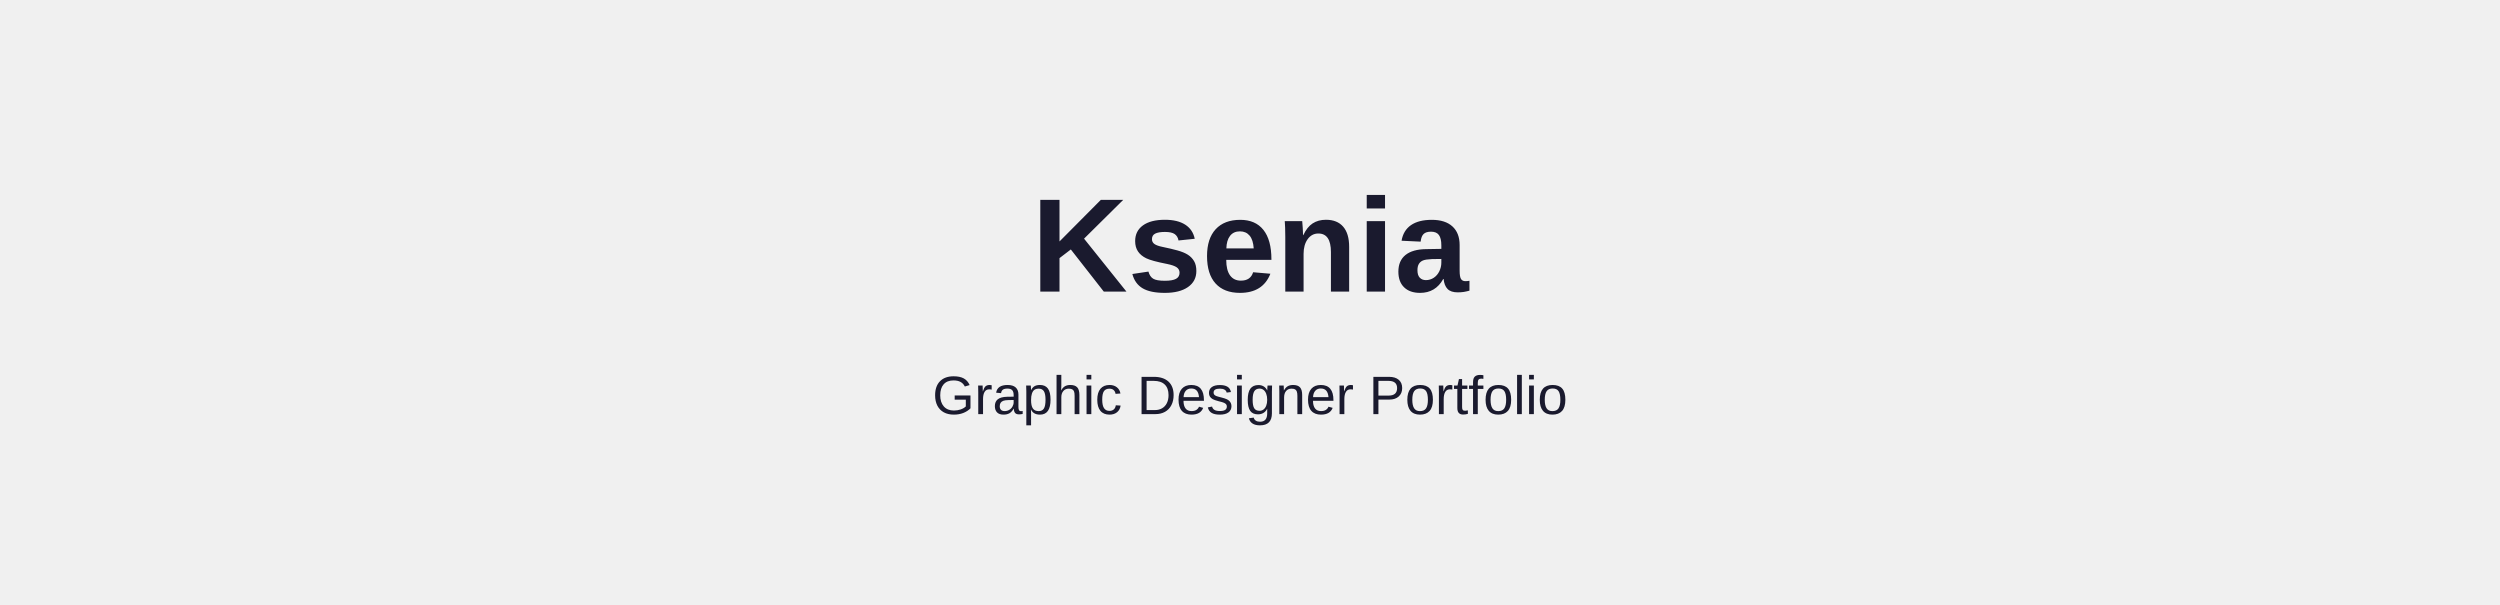
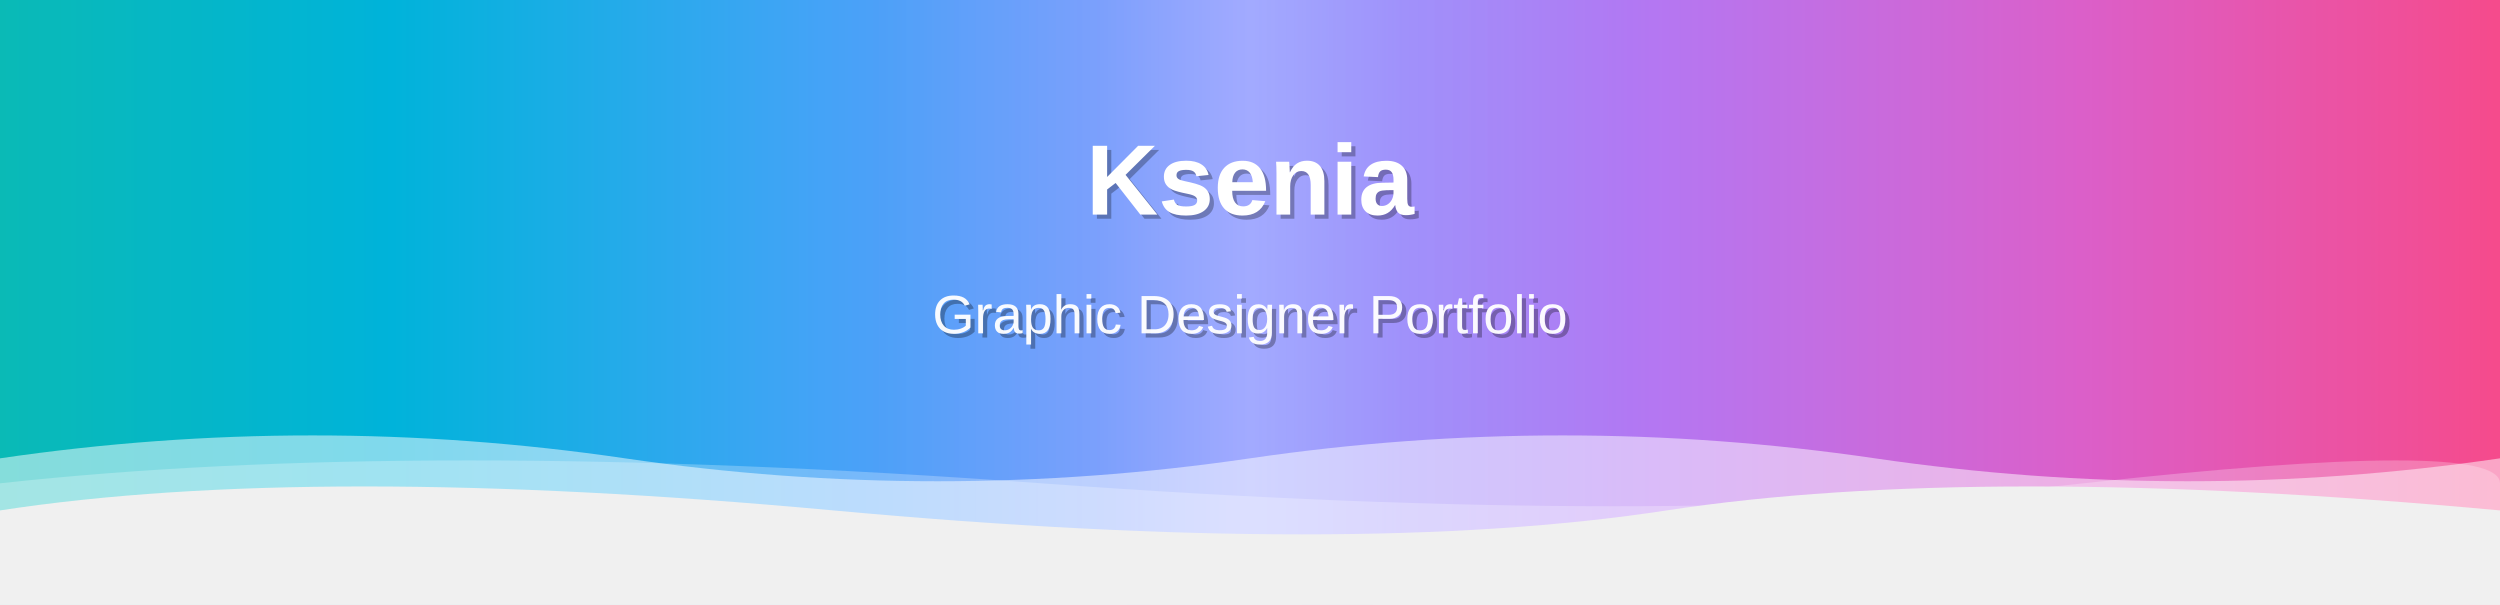
<svg xmlns="http://www.w3.org/2000/svg" width="1200" height="290" viewBox="0 0 1200 290" role="img" aria-label="Ksenia — Graphic Designer Portfolio">
  <defs>
-     <linearGradient id="linear" x1="0%" y1="0%" x2="100%" y2="0%">
+     <linearGradient id="bg" x1="0%" y1="0%" x2="100%" y2="0%">
      <stop offset="0%" stop-color="#0ABAB5" />
-       <stop offset="50%" stop-color="#FFD633" />
+       <stop offset="16%" stop-color="#00B3DA" />
+       <stop offset="33%" stop-color="#44A3F7" />
+       <stop offset="50%" stop-color="#838EFF" />
+       <stop offset="66%" stop-color="#B477F2" />
+       <stop offset="83%" stop-color="#DB5FC9" />
      <stop offset="100%" stop-color="#F64A8A" />
    </linearGradient>
+     <mask id="wave">
+       <rect width="1200" height="290" fill="#FFFFFF" />
+       <path fill="#000000" d="M0,290 L0,245 Q150,222 400,245 T800,245 T1200,245 L1200,290 Z">
+         <animate attributeName="d" dur="6s" repeatCount="indefinite" begin="-3.6s" keyTimes="0;0.333;0.667;1" calcMode="spline" keySplines="0.5 0 0.5 1;0.5 0 0.5 1;0.5 0 0.5 1" values="M0,290 L0,245 Q150,222 400,245 T800,245 T1200,245 L1200,290 Z;M0,290 L0,250 Q150,230 400,250 T800,250 T1200,250 L1200,290 Z;M0,290 L0,240 Q150,214 400,240 T800,240 T1200,240 L1200,290 Z;M0,290 L0,245 Q150,222 400,245 T800,245 T1200,245 L1200,290 Z" />
+       </path>
+     </mask>
+     <linearGradient id="flash" gradientUnits="userSpaceOnUse" x1="0" y1="0" x2="1200" y2="0">
+       <stop offset="0%" stop-color="#FFFFFF" stop-opacity="0" />
+       <stop offset="35%" stop-color="#FFFFFF" stop-opacity="0" />
+       <stop offset="44%" stop-color="#FFFFFF" stop-opacity="0.10" />
+       <stop offset="48%" stop-color="#FFFFFF" stop-opacity="0.20" />
+       <stop offset="50%" stop-color="#FFFFFF" stop-opacity="0.25" />
+       <stop offset="52%" stop-color="#FFFFFF" stop-opacity="0.20" />
+       <stop offset="56%" stop-color="#FFFFFF" stop-opacity="0.10" />
+       <stop offset="65%" stop-color="#FFFFFF" stop-opacity="0" />
+       <stop offset="100%" stop-color="#FFFFFF" stop-opacity="0" />
+     </linearGradient>
  </defs>
-   <style>
-     .name{font-size:64px;font-weight:700;font-family:'Arial Black','Helvetica Neue',Arial,sans-serif}
-     .desc{font-size:26px;font-weight:500;font-family:'Helvetica Neue',Arial,sans-serif}
-     .name,.desc{animation:fadeIn 1.2s ease-in-out forwards}
-     @keyframes fadeIn{from{opacity:0}to{opacity:1}}
-   </style>
-   <g transform="translate(427,100) scale(1,1) translate(-427,-100)">
-     <path fill="url(#linear)" opacity="0.4">
-       <animate attributeName="d" dur="20s" repeatCount="indefinite" keyTimes="0;0.333;0.667;1" calcMode="spline" keySplines="0.2 0 0.2 1;0.2 0 0.2 1;0.2 0 0.2 1" begin="0s" values="M0 0L 0 120Q 213.5 160 427 130T 854 155L 1200 155L 1200 0 Z;M0 0L 0 145Q 213.5 160 427 140T 854 130L 1200 130L 1200 0 Z;M0 0L 0 165Q 213.5 135 427 165T 854 130L 1200 130L 1200 0 Z;M0 0L 0 120Q 213.5 160 427 130T 854 155L 1200 155L 1200 0 Z" />
+   <g mask="url(#wave)">
+     <rect width="1200" height="290" fill="url(#bg)" />
+     <rect width="1200" height="290" fill="url(#flash)">
+       <animateTransform attributeName="transform" type="translate" values="-600,0;-600,0;600,0;600,0" keyTimes="0;0.05;0.28;1" dur="16s" calcMode="linear" repeatCount="indefinite" />
+       <animate attributeName="opacity" values="0;0;1;1;1;0;0" keyTimes="0;0.03;0.05;0.28;0.35;1" dur="16s" repeatCount="indefinite" />
+     </rect>
+     <path fill="#FFFFFF" opacity="0.25" d="M0,290 L0,232 Q200,210 500,232 T1000,232 T1200,232 L1200,290 Z">
+       <animate attributeName="d" dur="6s" repeatCount="indefinite" begin="-1.8s" keyTimes="0;0.333;0.667;1" calcMode="spline" keySplines="0.5 0 0.5 1;0.5 0 0.5 1;0.5 0 0.5 1" values="M0,290 L0,232 Q200,210 500,232 T1000,232 T1200,232 L1200,290 Z;M0,290 L0,238 Q200,220 500,238 T1000,238 T1200,238 L1200,290 Z;M0,290 L0,226 Q200,200 500,226 T1000,226 T1200,226 L1200,290 Z;M0,290 L0,232 Q200,210 500,232 T1000,232 T1200,232 L1200,290 Z" />
    </path>
-     <path fill="url(#linear)" opacity="0.4">
-       <animate attributeName="d" dur="20s" repeatCount="indefinite" keyTimes="0;0.333;0.667;1" calcMode="spline" keySplines="0.2 0 0.2 1;0.2 0 0.2 1;0.2 0 0.2 1" begin="-10s" values="M0 0L 0 135Q 213.5 180 427 150T 854 160L 1200 160L 1200 0 Z;M0 0L 0 150Q 213.5 120 427 120T 854 140L 1200 140L 1200 0 Z;M0 0L 0 145Q 213.5 125 427 150T 854 165L 1200 165L 1200 0 Z;M0 0L 0 135Q 213.5 180 427 150T 854 160L 1200 160L 1200 0 Z" />
+     <path fill="#FFFFFF" opacity="0.5" d="M0,290 L0,220 Q150,198 300,220 T600,220 T900,220 T1200,220 L1200,290 Z">
+       <animate attributeName="d" dur="6s" repeatCount="indefinite" begin="0s" keyTimes="0;0.333;0.667;1" calcMode="spline" keySplines="0.5 0 0.5 1;0.5 0 0.5 1;0.5 0 0.5 1" values="M0,290 L0,220 Q150,198 300,220 T600,220 T900,220 T1200,220 L1200,290 Z;M0,290 L0,228 Q150,210 300,228 T600,228 T900,228 T1200,228 L1200,290 Z;M0,290 L0,212 Q150,186 300,212 T600,212 T900,212 T1200,212 L1200,290 Z;M0,290 L0,220 Q150,198 300,220 T600,220 T900,220 T1200,220 L1200,290 Z" />
    </path>
+     <g>
+       <animate attributeName="opacity" values="0;1" dur="1.5s" fill="freeze" />
+       <text x="602" y="105" font-family="'Arial Black','Helvetica Neue',Arial,sans-serif" font-size="48" font-weight="bold" fill="#000000" opacity="0.28" text-anchor="middle">Ksenia</text>
+       <text x="600" y="103" font-family="'Arial Black','Helvetica Neue',Arial,sans-serif" font-size="48" font-weight="bold" fill="#FFFFFF" text-anchor="middle">Ksenia</text>
+     </g>
+     <g>
+       <animate attributeName="opacity" values="0;1" dur="1.5s" begin="0.5s" fill="freeze" />
+       <text x="602" y="162" font-family="'Helvetica Neue',Arial,sans-serif" font-size="26" fill="#000000" opacity="0.30" text-anchor="middle">Graphic Designer Portfolio</text>
+       <text x="600" y="160" font-family="'Helvetica Neue',Arial,sans-serif" font-size="26" fill="#FFFFFF" opacity="0.95" text-anchor="middle">Graphic Designer Portfolio</text>
+     </g>
  </g>
-   <text text-anchor="middle" dominant-baseline="middle" x="50%" y="42%" class="name" style="fill:#1A1A2E">Ksenia</text>
-   <text text-anchor="middle" dominant-baseline="middle" x="50%" y="66%" class="desc" style="fill:#1A1A2E">Graphic Designer Portfolio</text>
</svg>
